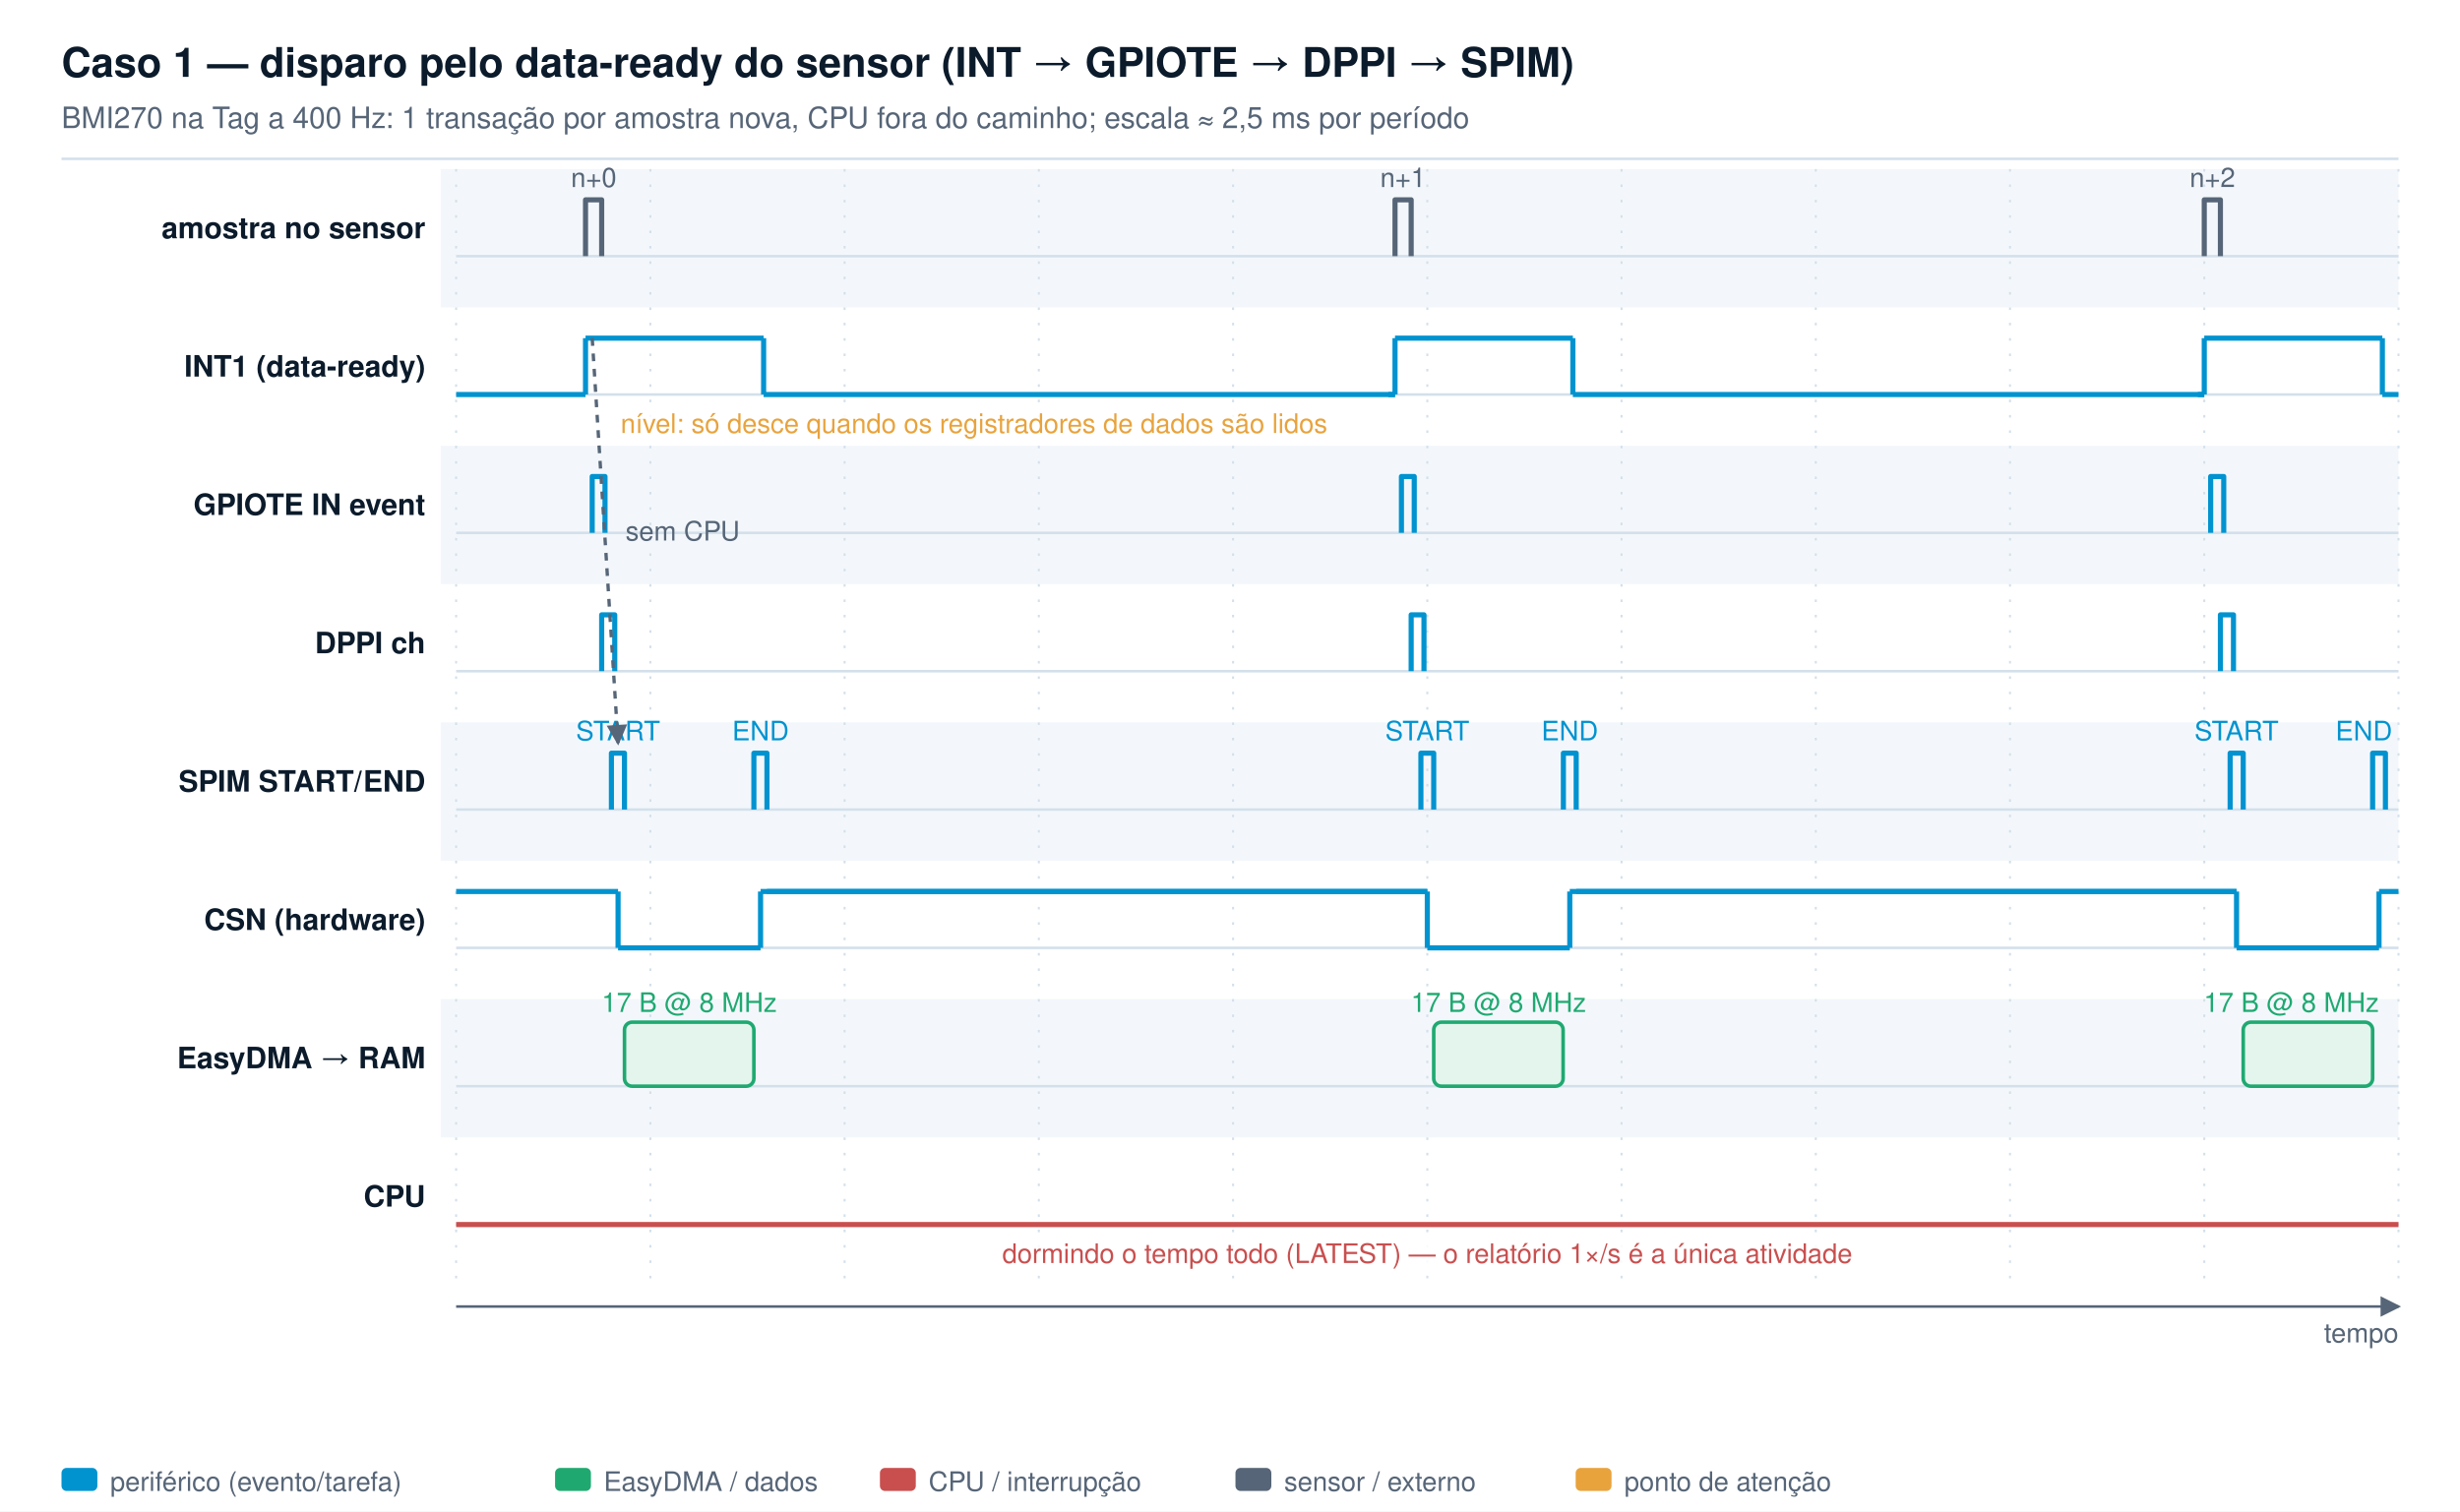
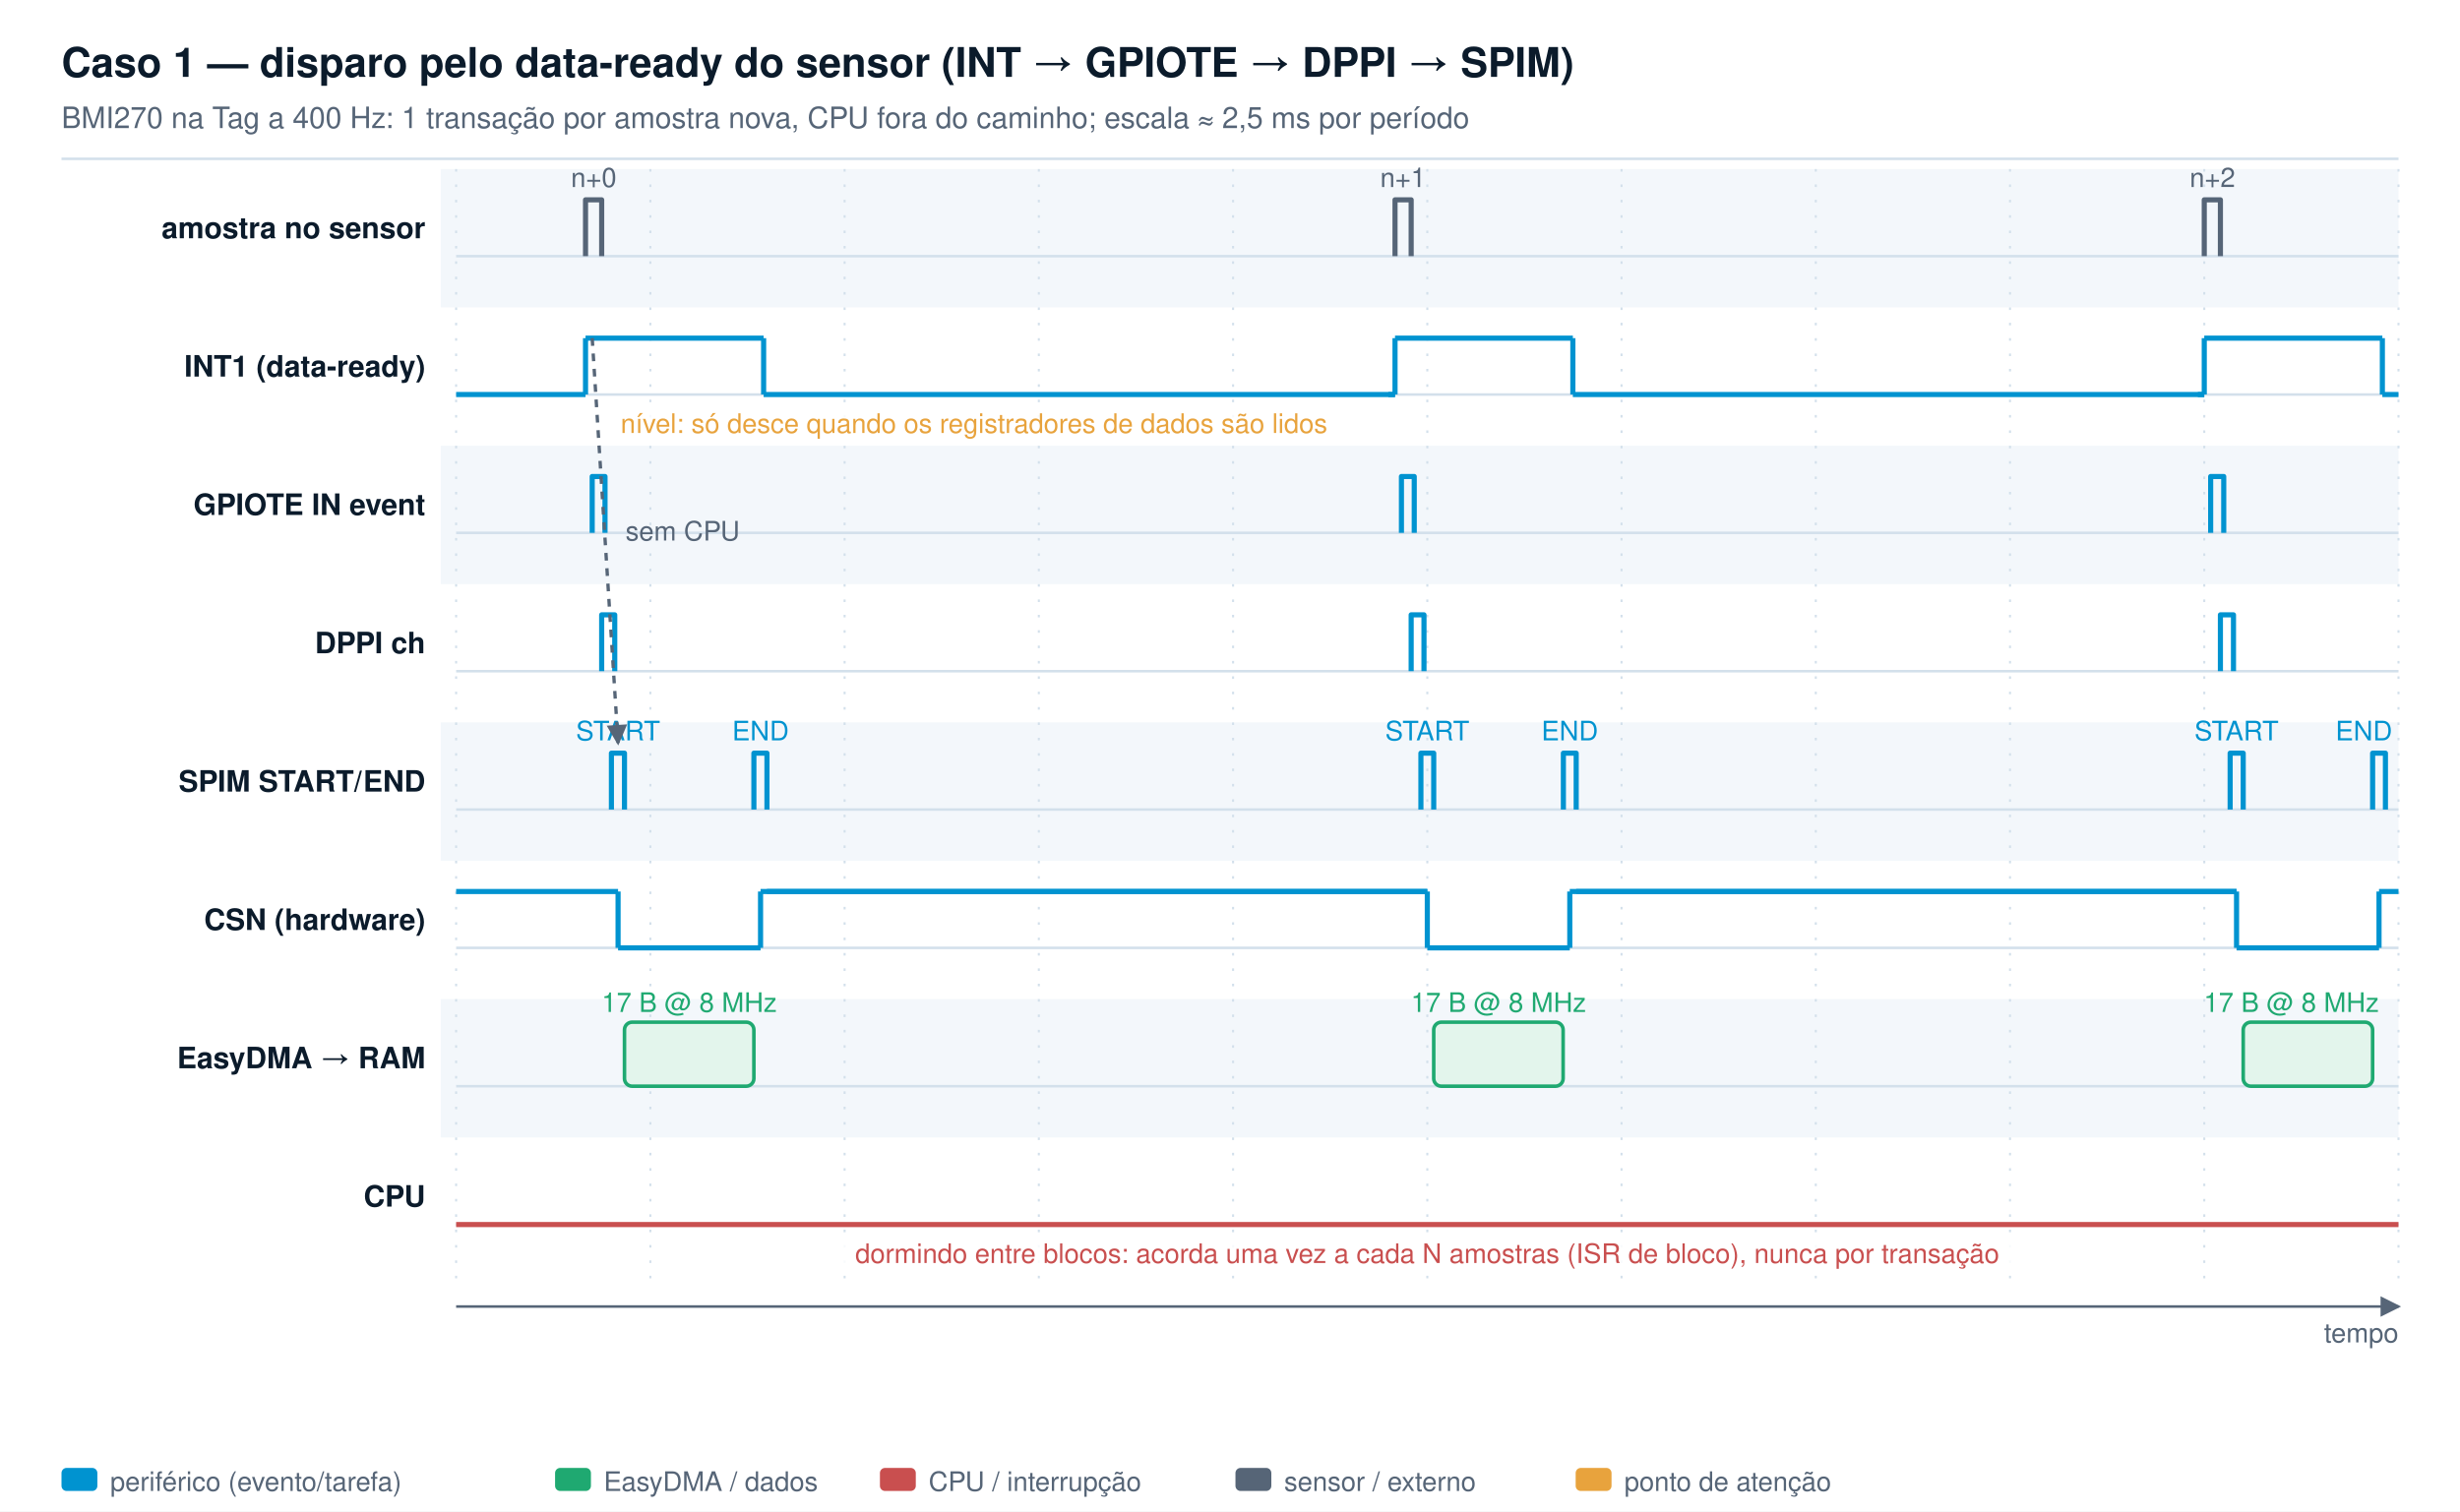
<svg xmlns="http://www.w3.org/2000/svg" width="960" height="590" viewBox="0 0 960 590">
  <defs>
    <marker id="arr" markerWidth="9" markerHeight="9" refX="7" refY="4.5" orient="auto" markerUnits="userSpaceOnUse">
      <path d="M0,0.5 L8,4.5 L0,8.5 z" fill="#566577" />
    </marker>
    <marker id="arr-blue" markerWidth="9" markerHeight="9" refX="7" refY="4.5" orient="auto" markerUnits="userSpaceOnUse">
      <path d="M0,0.5 L8,4.5 L0,8.5 z" fill="#0093D0" />
    </marker>
    <marker id="arr-green" markerWidth="9" markerHeight="9" refX="7" refY="4.5" orient="auto" markerUnits="userSpaceOnUse">
      <path d="M0,0.5 L8,4.5 L0,8.5 z" fill="#1FA971" />
    </marker>
    <marker id="arr-red" markerWidth="9" markerHeight="9" refX="7" refY="4.5" orient="auto" markerUnits="userSpaceOnUse">
      <path d="M0,0.5 L8,4.5 L0,8.5 z" fill="#C94F4F" />
    </marker>
    <filter id="shadow" x="-5%" y="-5%" width="110%" height="120%">
      <feDropShadow dx="0" dy="1.5" stdDeviation="1.5" flood-color="#00224E" flood-opacity="0.12" />
    </filter>
  </defs>
  <rect width="100%" height="100%" fill="white" />
  <text x="24" y="30" fill="#0B1B2B" font-family="Segoe UI, Helvetica Neue, Helvetica, Arial, sans-serif" font-size="16" font-weight="600">Caso 1 — disparo pelo data-ready do sensor (INT → GPIOTE → DPPI → SPIM)</text>
  <text x="24" y="50" fill="#566577" font-family="Segoe UI, Helvetica Neue, Helvetica, Arial, sans-serif" font-size="11.5">BMI270 na Tag a 400 Hz: 1 transação por amostra nova, CPU fora do caminho; escala ≈ 2,5 ms por período</text>
  <line x1="24" y1="62" x2="936" y2="62" stroke="#D3E0EB" stroke-width="1" />
  <rect x="172" y="66" width="764" height="54" fill="#F3F7FB" />
  <line x1="178" y1="100" x2="936" y2="100" stroke="#D3E0EB" stroke-width="1" />
  <text x="166" y="93" text-anchor="end" fill="#0B1B2B" font-family="Segoe UI, Helvetica Neue, Helvetica, Arial, sans-serif" font-size="11.5" font-weight="600">amostra no sensor</text>
  <line x1="178" y1="154" x2="936" y2="154" stroke="#D3E0EB" stroke-width="1" />
  <text x="166" y="147" text-anchor="end" fill="#0B1B2B" font-family="Segoe UI, Helvetica Neue, Helvetica, Arial, sans-serif" font-size="11.5" font-weight="600">INT1 (data-ready)</text>
  <rect x="172" y="174" width="764" height="54" fill="#F3F7FB" />
  <line x1="178" y1="208" x2="936" y2="208" stroke="#D3E0EB" stroke-width="1" />
  <text x="166" y="201" text-anchor="end" fill="#0B1B2B" font-family="Segoe UI, Helvetica Neue, Helvetica, Arial, sans-serif" font-size="11.5" font-weight="600">GPIOTE IN event</text>
  <line x1="178" y1="262" x2="936" y2="262" stroke="#D3E0EB" stroke-width="1" />
  <text x="166" y="255" text-anchor="end" fill="#0B1B2B" font-family="Segoe UI, Helvetica Neue, Helvetica, Arial, sans-serif" font-size="11.5" font-weight="600">DPPI ch</text>
  <rect x="172" y="282" width="764" height="54" fill="#F3F7FB" />
  <line x1="178" y1="316" x2="936" y2="316" stroke="#D3E0EB" stroke-width="1" />
  <text x="166" y="309" text-anchor="end" fill="#0B1B2B" font-family="Segoe UI, Helvetica Neue, Helvetica, Arial, sans-serif" font-size="11.5" font-weight="600">SPIM START/END</text>
  <line x1="178" y1="370" x2="936" y2="370" stroke="#D3E0EB" stroke-width="1" />
  <text x="166" y="363" text-anchor="end" fill="#0B1B2B" font-family="Segoe UI, Helvetica Neue, Helvetica, Arial, sans-serif" font-size="11.5" font-weight="600">CSN (hardware)</text>
  <rect x="172" y="390" width="764" height="54" fill="#F3F7FB" />
  <line x1="178" y1="424" x2="936" y2="424" stroke="#D3E0EB" stroke-width="1" />
  <text x="166" y="417" text-anchor="end" fill="#0B1B2B" font-family="Segoe UI, Helvetica Neue, Helvetica, Arial, sans-serif" font-size="11.5" font-weight="600">EasyDMA → RAM</text>
  <line x1="178" y1="478" x2="936" y2="478" stroke="#D3E0EB" stroke-width="1" />
  <text x="166" y="471" text-anchor="end" fill="#0B1B2B" font-family="Segoe UI, Helvetica Neue, Helvetica, Arial, sans-serif" font-size="11.5" font-weight="600">CPU</text>
  <line x1="178.0" y1="66" x2="178.0" y2="502" stroke="#D3E0EB" stroke-width="0.8" stroke-dasharray="1 5" />
  <line x1="253.8" y1="66" x2="253.8" y2="502" stroke="#D3E0EB" stroke-width="0.8" stroke-dasharray="1 5" />
  <line x1="329.6" y1="66" x2="329.6" y2="502" stroke="#D3E0EB" stroke-width="0.8" stroke-dasharray="1 5" />
  <line x1="405.4" y1="66" x2="405.4" y2="502" stroke="#D3E0EB" stroke-width="0.8" stroke-dasharray="1 5" />
  <line x1="481.2" y1="66" x2="481.2" y2="502" stroke="#D3E0EB" stroke-width="0.8" stroke-dasharray="1 5" />
  <line x1="557.0" y1="66" x2="557.0" y2="502" stroke="#D3E0EB" stroke-width="0.8" stroke-dasharray="1 5" />
  <line x1="632.8" y1="66" x2="632.8" y2="502" stroke="#D3E0EB" stroke-width="0.8" stroke-dasharray="1 5" />
  <line x1="708.6" y1="66" x2="708.6" y2="502" stroke="#D3E0EB" stroke-width="0.8" stroke-dasharray="1 5" />
  <line x1="784.4" y1="66" x2="784.4" y2="502" stroke="#D3E0EB" stroke-width="0.8" stroke-dasharray="1 5" />
  <line x1="860.2" y1="66" x2="860.2" y2="502" stroke="#D3E0EB" stroke-width="0.8" stroke-dasharray="1 5" />
  <line x1="936.0" y1="66" x2="936.0" y2="502" stroke="#D3E0EB" stroke-width="0.8" stroke-dasharray="1 5" />
  <path d="M228.5,100.0 V78.0 H234.8 V100.0" fill="none" stroke="#566577" stroke-width="2" stroke-linejoin="round" />
  <text x="231.7" y="73.0" fill="#566577" text-anchor="middle" font-family="Segoe UI, Helvetica Neue, Helvetica, Arial, sans-serif" font-size="10.5">n+0</text>
  <line x1="178.0" y1="154.0" x2="228.5" y2="154.0" stroke="#0093D0" stroke-width="2" />
  <line x1="228.5" y1="154.0" x2="228.5" y2="132.0" stroke="#0093D0" stroke-width="2" />
  <line x1="228.5" y1="132.0" x2="298.0" y2="132.0" stroke="#0093D0" stroke-width="2" />
  <line x1="298.0" y1="154.0" x2="298.0" y2="132.0" stroke="#0093D0" stroke-width="2" />
  <line x1="298.0" y1="154.0" x2="544.4" y2="154.0" stroke="#0093D0" stroke-width="2" />
  <path d="M231.1,208.0 V186.0 H236.1 V208.0" fill="none" stroke="#0093D0" stroke-width="2" stroke-linejoin="round" />
  <path d="M234.8,262.0 V240.0 H239.9 V262.0" fill="none" stroke="#0093D0" stroke-width="2" stroke-linejoin="round" />
  <path d="M238.6,316.0 V294.0 H243.7 V316.0" fill="none" stroke="#0093D0" stroke-width="2" stroke-linejoin="round" />
  <text x="241.2" y="289.0" fill="#0093D0" text-anchor="middle" font-family="Segoe UI, Helvetica Neue, Helvetica, Arial, sans-serif" font-size="10.5">START</text>
  <path d="M294.2,316.0 V294.0 H299.3 V316.0" fill="none" stroke="#0093D0" stroke-width="2" stroke-linejoin="round" />
  <text x="296.8" y="289.0" fill="#0093D0" text-anchor="middle" font-family="Segoe UI, Helvetica Neue, Helvetica, Arial, sans-serif" font-size="10.5">END</text>
  <line x1="178.0" y1="348.0" x2="241.2" y2="348.0" stroke="#0093D0" stroke-width="2" />
  <line x1="241.2" y1="370.0" x2="241.2" y2="348.0" stroke="#0093D0" stroke-width="2" />
  <line x1="241.2" y1="370.0" x2="296.8" y2="370.0" stroke="#0093D0" stroke-width="2" />
  <line x1="296.8" y1="370.0" x2="296.8" y2="348.0" stroke="#0093D0" stroke-width="2" />
  <line x1="296.8" y1="348.0" x2="557.0" y2="348.0" stroke="#0093D0" stroke-width="2" />
  <rect x="243.7" y="399.0" width="50.5" height="25" rx="3" fill="#E3F5EC" stroke="#1FA971" stroke-width="1.4" />
  <text x="269.0" y="395.0" fill="#1FA971" text-anchor="middle" font-family="Segoe UI, Helvetica Neue, Helvetica, Arial, sans-serif" font-size="10.5">17 B @ 8 MHz</text>
  <path d="M544.4,100.0 V78.0 H550.7 V100.0" fill="none" stroke="#566577" stroke-width="2" stroke-linejoin="round" />
  <text x="547.5" y="73.0" fill="#566577" text-anchor="middle" font-family="Segoe UI, Helvetica Neue, Helvetica, Arial, sans-serif" font-size="10.5">n+1</text>
  <line x1="541.8" y1="154.0" x2="544.4" y2="154.0" stroke="#0093D0" stroke-width="2" />
  <line x1="544.4" y1="154.0" x2="544.4" y2="132.0" stroke="#0093D0" stroke-width="2" />
  <line x1="544.4" y1="132.0" x2="613.8" y2="132.0" stroke="#0093D0" stroke-width="2" />
  <line x1="613.8" y1="154.0" x2="613.8" y2="132.0" stroke="#0093D0" stroke-width="2" />
  <line x1="613.8" y1="154.0" x2="860.2" y2="154.0" stroke="#0093D0" stroke-width="2" />
  <path d="M546.9,208.0 V186.0 H551.9 V208.0" fill="none" stroke="#0093D0" stroke-width="2" stroke-linejoin="round" />
  <path d="M550.7,262.0 V240.0 H555.7 V262.0" fill="none" stroke="#0093D0" stroke-width="2" stroke-linejoin="round" />
  <path d="M554.5,316.0 V294.0 H559.5 V316.0" fill="none" stroke="#0093D0" stroke-width="2" stroke-linejoin="round" />
  <text x="557.0" y="289.0" fill="#0093D0" text-anchor="middle" font-family="Segoe UI, Helvetica Neue, Helvetica, Arial, sans-serif" font-size="10.5">START</text>
  <path d="M610.1,316.0 V294.0 H615.1 V316.0" fill="none" stroke="#0093D0" stroke-width="2" stroke-linejoin="round" />
  <text x="612.6" y="289.0" fill="#0093D0" text-anchor="middle" font-family="Segoe UI, Helvetica Neue, Helvetica, Arial, sans-serif" font-size="10.5">END</text>
  <line x1="299.3" y1="348.0" x2="557.0" y2="348.0" stroke="#0093D0" stroke-width="2" />
  <line x1="557.0" y1="370.0" x2="557.0" y2="348.0" stroke="#0093D0" stroke-width="2" />
  <line x1="557.0" y1="370.0" x2="612.6" y2="370.0" stroke="#0093D0" stroke-width="2" />
  <line x1="612.6" y1="370.0" x2="612.6" y2="348.0" stroke="#0093D0" stroke-width="2" />
  <line x1="612.6" y1="348.0" x2="872.8" y2="348.0" stroke="#0093D0" stroke-width="2" />
  <rect x="559.5" y="399.0" width="50.5" height="25" rx="3" fill="#E3F5EC" stroke="#1FA971" stroke-width="1.4" />
  <text x="584.8" y="395.0" fill="#1FA971" text-anchor="middle" font-family="Segoe UI, Helvetica Neue, Helvetica, Arial, sans-serif" font-size="10.5">17 B @ 8 MHz</text>
  <path d="M860.2,100.0 V78.0 H866.5 V100.0" fill="none" stroke="#566577" stroke-width="2" stroke-linejoin="round" />
  <text x="863.4" y="73.0" fill="#566577" text-anchor="middle" font-family="Segoe UI, Helvetica Neue, Helvetica, Arial, sans-serif" font-size="10.5">n+2</text>
  <line x1="857.7" y1="154.0" x2="860.2" y2="154.0" stroke="#0093D0" stroke-width="2" />
  <line x1="860.2" y1="154.0" x2="860.2" y2="132.0" stroke="#0093D0" stroke-width="2" />
  <line x1="860.2" y1="132.0" x2="929.7" y2="132.0" stroke="#0093D0" stroke-width="2" />
  <line x1="929.7" y1="154.0" x2="929.7" y2="132.0" stroke="#0093D0" stroke-width="2" />
  <line x1="929.7" y1="154.0" x2="936.0" y2="154.0" stroke="#0093D0" stroke-width="2" />
  <path d="M862.7,208.0 V186.0 H867.8 V208.0" fill="none" stroke="#0093D0" stroke-width="2" stroke-linejoin="round" />
  <path d="M866.5,262.0 V240.0 H871.6 V262.0" fill="none" stroke="#0093D0" stroke-width="2" stroke-linejoin="round" />
  <path d="M870.3,316.0 V294.0 H875.4 V316.0" fill="none" stroke="#0093D0" stroke-width="2" stroke-linejoin="round" />
  <text x="872.8" y="289.0" fill="#0093D0" text-anchor="middle" font-family="Segoe UI, Helvetica Neue, Helvetica, Arial, sans-serif" font-size="10.5">START</text>
  <path d="M925.9,316.0 V294.0 H930.9 V316.0" fill="none" stroke="#0093D0" stroke-width="2" stroke-linejoin="round" />
  <text x="922.5" y="289.0" fill="#0093D0" text-anchor="middle" font-family="Segoe UI, Helvetica Neue, Helvetica, Arial, sans-serif" font-size="10.5">END</text>
  <line x1="615.1" y1="348.0" x2="872.8" y2="348.0" stroke="#0093D0" stroke-width="2" />
  <line x1="872.8" y1="370.0" x2="872.8" y2="348.0" stroke="#0093D0" stroke-width="2" />
  <line x1="872.8" y1="370.0" x2="928.4" y2="370.0" stroke="#0093D0" stroke-width="2" />
  <line x1="928.4" y1="370.0" x2="928.4" y2="348.0" stroke="#0093D0" stroke-width="2" />
  <line x1="928.4" y1="348.0" x2="936.0" y2="348.0" stroke="#0093D0" stroke-width="2" />
  <rect x="875.4" y="399.0" width="50.5" height="25" rx="3" fill="#E3F5EC" stroke="#1FA971" stroke-width="1.4" />
  <text x="894.2" y="395.0" fill="#1FA971" text-anchor="middle" font-family="Segoe UI, Helvetica Neue, Helvetica, Arial, sans-serif" font-size="10.5">17 B @ 8 MHz</text>
  <line x1="178.0" y1="478.0" x2="936.0" y2="478.0" stroke="#C94F4F" stroke-width="2" />
-   <rect x="354.0" y="482" width="405.9" height="14" rx="3" fill="white" opacity="0.85" />
-   <text x="557.0" y="493.0" fill="#C94F4F" text-anchor="middle" font-family="Segoe UI, Helvetica Neue, Helvetica, Arial, sans-serif" font-size="10.5">dormindo o tempo todo (LATEST) — o relatório 1×/s é a única atividade</text>
+   <rect x="290.3" y="482" width="533.4" height="14" rx="3" fill="white" opacity="0.85" />
+   <text x="557.0" y="493.0" fill="#C94F4F" text-anchor="middle" font-family="Segoe UI, Helvetica Neue, Helvetica, Arial, sans-serif" font-size="10.5">dormindo entre blocos: acorda uma vez a cada N amostras (ISR de bloco), nunca por transação</text>
  <rect x="209.0" y="158" width="342.2" height="14" rx="3" fill="white" opacity="0.85" />
  <text x="380.1" y="169.0" fill="#E8A33D" text-anchor="middle" font-family="Segoe UI, Helvetica Neue, Helvetica, Arial, sans-serif" font-size="10.5">nível: só desce quando os registradores de dados são lidos</text>
  <line x1="231.1" y1="132.0" x2="241.2" y2="290.0" stroke="#566577" stroke-width="1.3" stroke-dasharray="3 3" marker-end="url(#arr)" />
  <text x="244.1" y="211.0" fill="#566577" text-anchor="start" font-family="Segoe UI, Helvetica Neue, Helvetica, Arial, sans-serif" font-size="10.5">sem CPU</text>
  <line x1="178" y1="510" x2="936" y2="510" stroke="#566577" stroke-width="1" marker-end="url(#arr)" />
  <text x="936" y="524" text-anchor="end" fill="#566577" font-family="Segoe UI, Helvetica Neue, Helvetica, Arial, sans-serif" font-size="10.5">tempo</text>
  <rect x="24" y="573" width="14" height="9" rx="2" fill="#0093D0" />
  <text x="43" y="582" fill="#566577" font-family="Segoe UI, Helvetica Neue, Helvetica, Arial, sans-serif" font-size="10.5">periférico (evento/tarefa)</text>
  <rect x="216.61" y="573" width="14" height="9" rx="2" fill="#1FA971" />
  <text x="235.61" y="582" fill="#566577" font-family="Segoe UI, Helvetica Neue, Helvetica, Arial, sans-serif" font-size="10.5">EasyDMA / dados</text>
  <rect x="343.385" y="573" width="14" height="9" rx="2" fill="#C94F4F" />
  <text x="362.385" y="582" fill="#566577" font-family="Segoe UI, Helvetica Neue, Helvetica, Arial, sans-serif" font-size="10.5">CPU / interrupção</text>
  <rect x="482.13" y="573" width="14" height="9" rx="2" fill="#566577" />
  <text x="501.13" y="582" fill="#566577" font-family="Segoe UI, Helvetica Neue, Helvetica, Arial, sans-serif" font-size="10.5">sensor / externo</text>
  <rect x="614.89" y="573" width="14" height="9" rx="2" fill="#E8A33D" />
  <text x="633.89" y="582" fill="#566577" font-family="Segoe UI, Helvetica Neue, Helvetica, Arial, sans-serif" font-size="10.5">ponto de atenção</text>
</svg>
